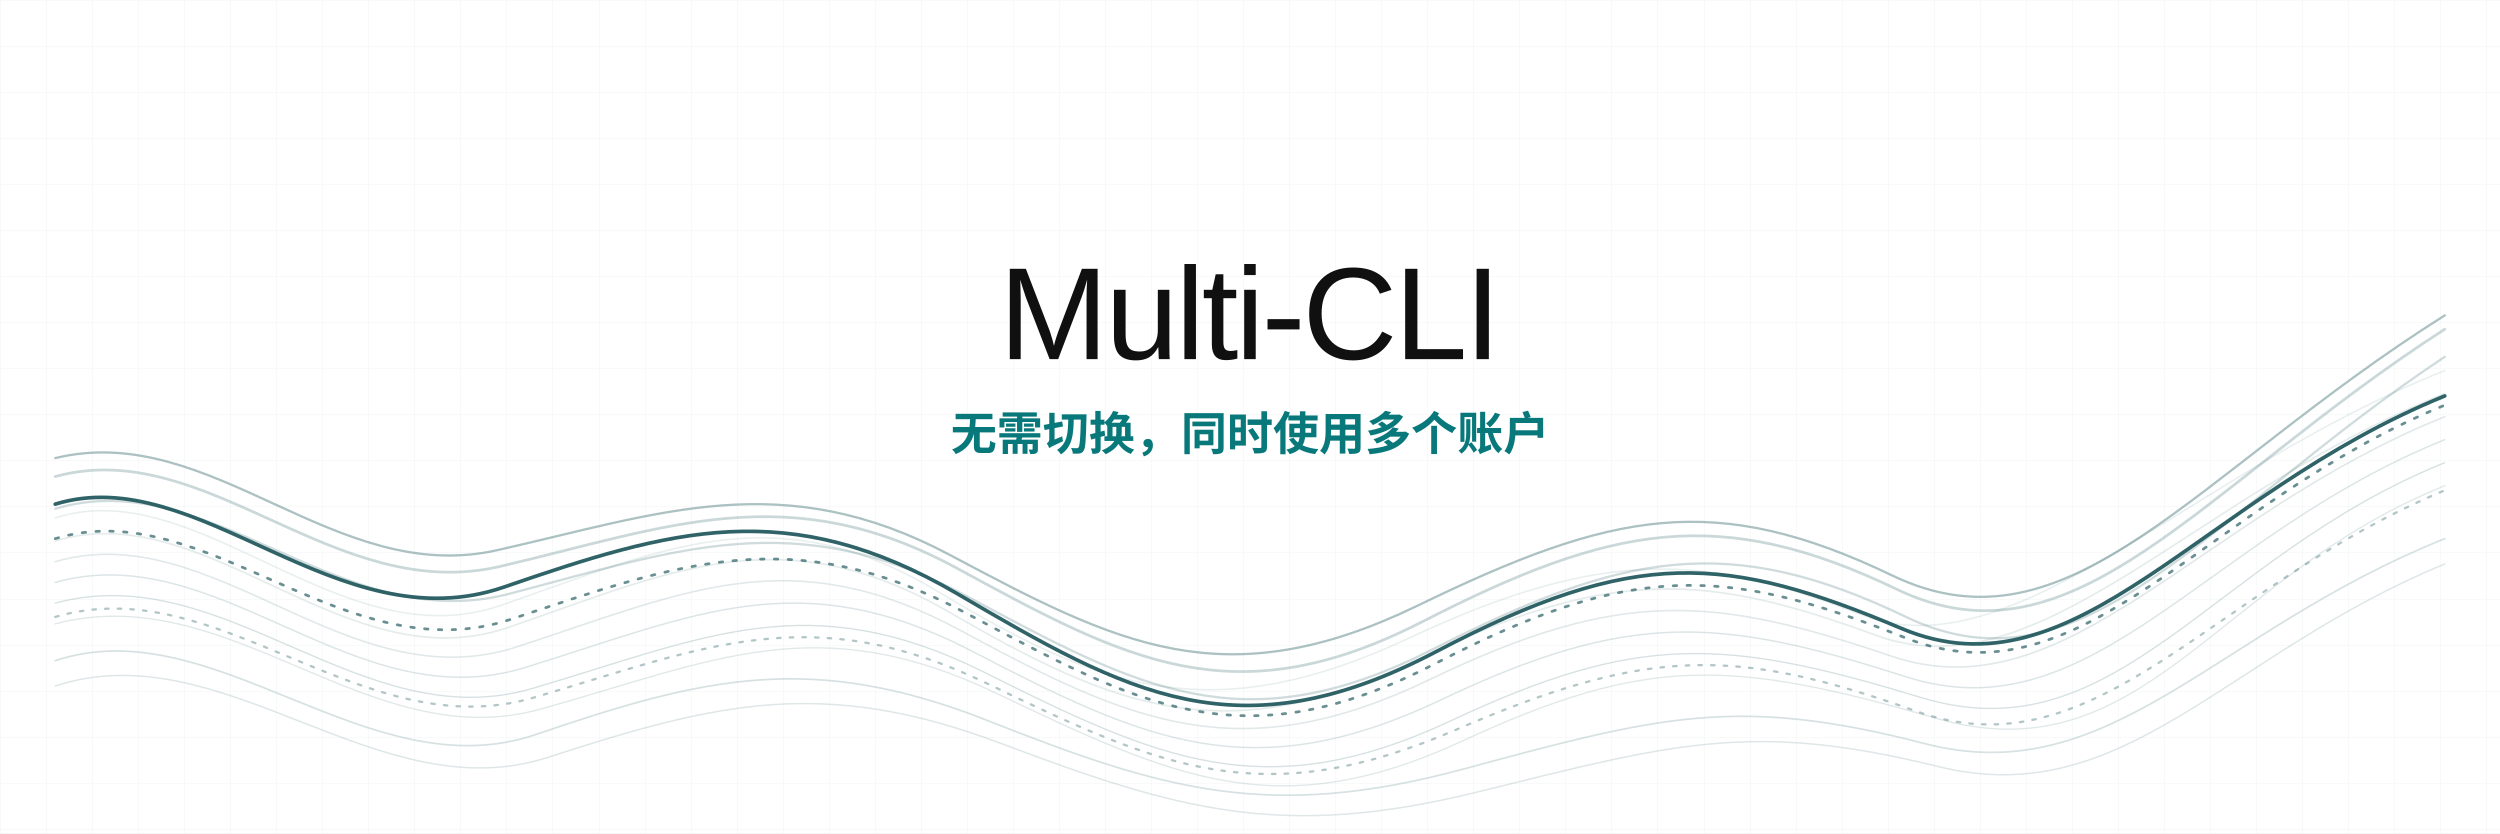
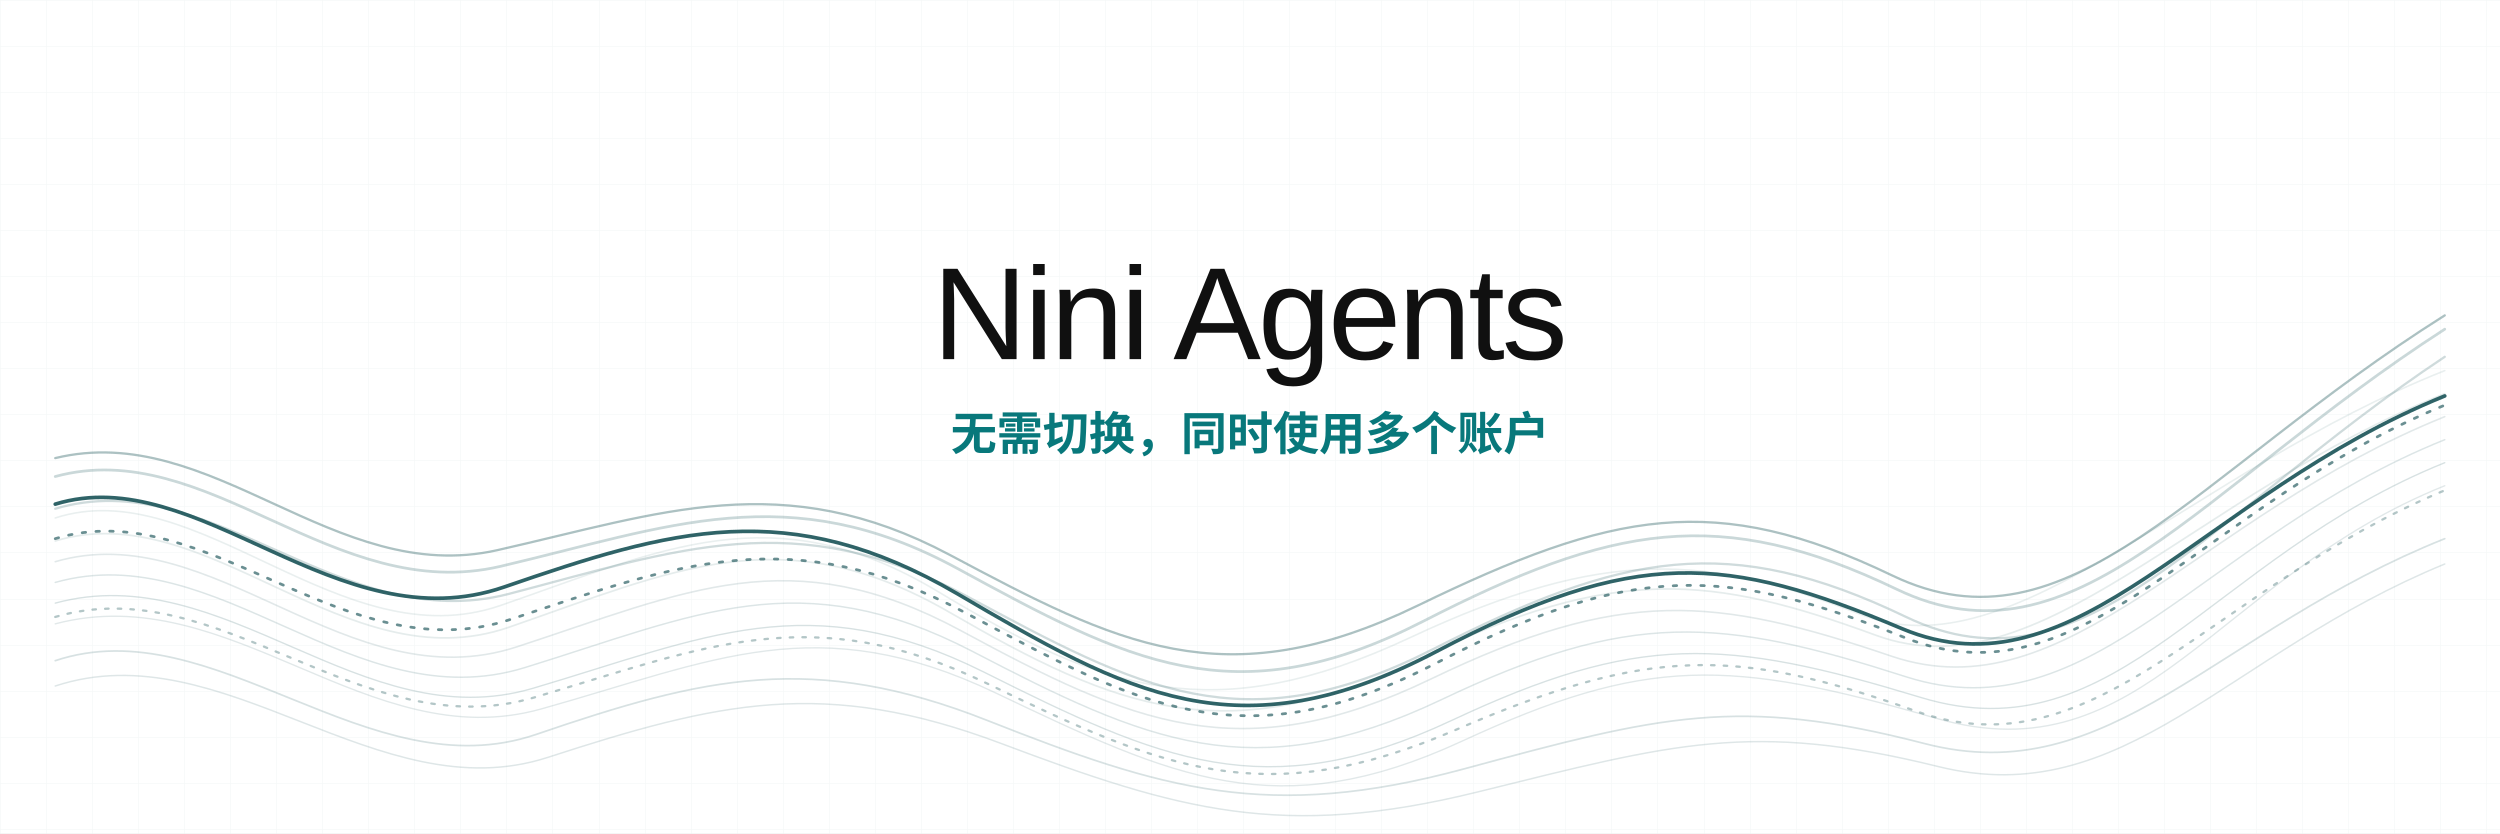
<svg xmlns="http://www.w3.org/2000/svg" viewBox="0 0 2172 724" role="img" aria-labelledby="title desc" xml:lang="zh-Hans">
  <defs>
    <pattern id="grid" width="40" height="40" patternUnits="userSpaceOnUse">
      <path d="M40 0H0V40" fill="none" stroke="#255c60" stroke-opacity=".055" />
    </pattern>
    <style>text{font-family:Arial,"Noto Sans CJK SC","Microsoft YaHei",sans-serif}.wave{fill:none;stroke:#255c60;stroke-linecap:round}</style>
  </defs>
  <rect width="2172" height="724" fill="#fff" />
  <rect width="2172" height="724" fill="url(#grid)" />
-   <text x="1086" y="312" text-anchor="middle" font-size="114" font-weight="400" letter-spacing="-2.5" fill="#101010">Multi-CLI</text>
+   <text x="1086" y="312" text-anchor="middle" font-size="114" font-weight="400" letter-spacing="-2.5" fill="#101010">Nini Agents</text>
  <text x="1086" y="391" text-anchor="middle" font-size="40" font-weight="600" fill="#08787b">无需切换，同时使用多个账户</text>
  <g aria-hidden="true">
    <path class="wave" d="M48 470C180 430 300 594 442 545S680 448 825 532 1065 654 1234 572 1488 500 1630 552 1906 429 2124 342" stroke-width="1.5" stroke-opacity=".12" />
    <path class="wave" d="M48 488C185 448 302 610 449 562S687 468 835 548 1077 670 1243 590 1490 518 1643 570 1910 448 2124 362" stroke-width="1.4" stroke-opacity=".14" />
    <path class="wave" d="M48 506C190 466 307 626 456 580S695 488 845 566 1088 686 1252 608 1494 536 1656 588 1915 466 2124 382" stroke-width="1.3" stroke-opacity=".16" />
    <path class="wave" d="M48 524C195 484 314 642 463 598S703 508 855 584 1099 702 1261 626 1498 554 1669 606 1920 484 2124 402" stroke-width="1.2" stroke-opacity=".18" />
    <path class="wave" d="M48 542C200 502 320 658 470 616S710 528 865 602 1110 718 1270 644 1502 572 1682 624 1925 502 2124 422" stroke-width="1.2" stroke-opacity=".14" />
    <path class="wave" d="M48 450C172 410 296 574 435 526S672 428 815 514 1054 634 1225 554 1484 482 1617 534 1902 410 2124 322" stroke-width="1.4" stroke-opacity=".1" />
    <path class="wave" d="M48 414C180 378 290 526 435 492S685 414 832 494 1072 624 1236 540 1494 438 1648 512 1910 424 2124 286" stroke-width="2.4" stroke-opacity=".24" />
    <path class="wave" d="M48 442C182 402 296 554 442 516S691 438 840 518 1080 648 1245 564 1502 462 1656 536 1916 448 2124 310" stroke-width="2" stroke-opacity=".22" />
    <path class="wave" d="M48 574C186 528 320 688 466 638S706 566 858 626 1102 714 1272 668 1510 604 1672 646 1924 548 2124 468" stroke-width="1.5" stroke-opacity=".18" />
    <path class="wave" d="M48 596C194 548 328 706 476 658S716 588 870 646 1114 730 1284 688 1522 626 1684 666 1934 568 2124 490" stroke-width="1.3" stroke-opacity=".15" />
    <path class="wave" d="M48 438C172 400 293 560 438 510S685 430 832 516 1075 657 1248 566 1500 482 1652 546 1912 430 2124 344" stroke-width="3.2" stroke-opacity=".95" />
    <path class="wave" d="M48 398C184 365 290 510 432 478S680 405 825 482 1063 608 1232 526 1490 426 1644 500 1905 412 2124 274" stroke-width="2" stroke-opacity=".38" />
    <path class="wave" d="M48 536C190 494 315 650 464 606S705 520 858 594 1098 706 1265 634 1508 562 1665 618 1922 510 2124 426" stroke-width="2" stroke-opacity=".35" stroke-dasharray="3 8" />
    <path class="wave" d="M48 468C178 428 300 586 444 538S688 452 838 532 1078 664 1248 576 1500 492 1655 554 1914 438 2124 352" stroke-width="2.4" stroke-opacity=".68" stroke-dasharray="3 9" />
  </g>
</svg>
